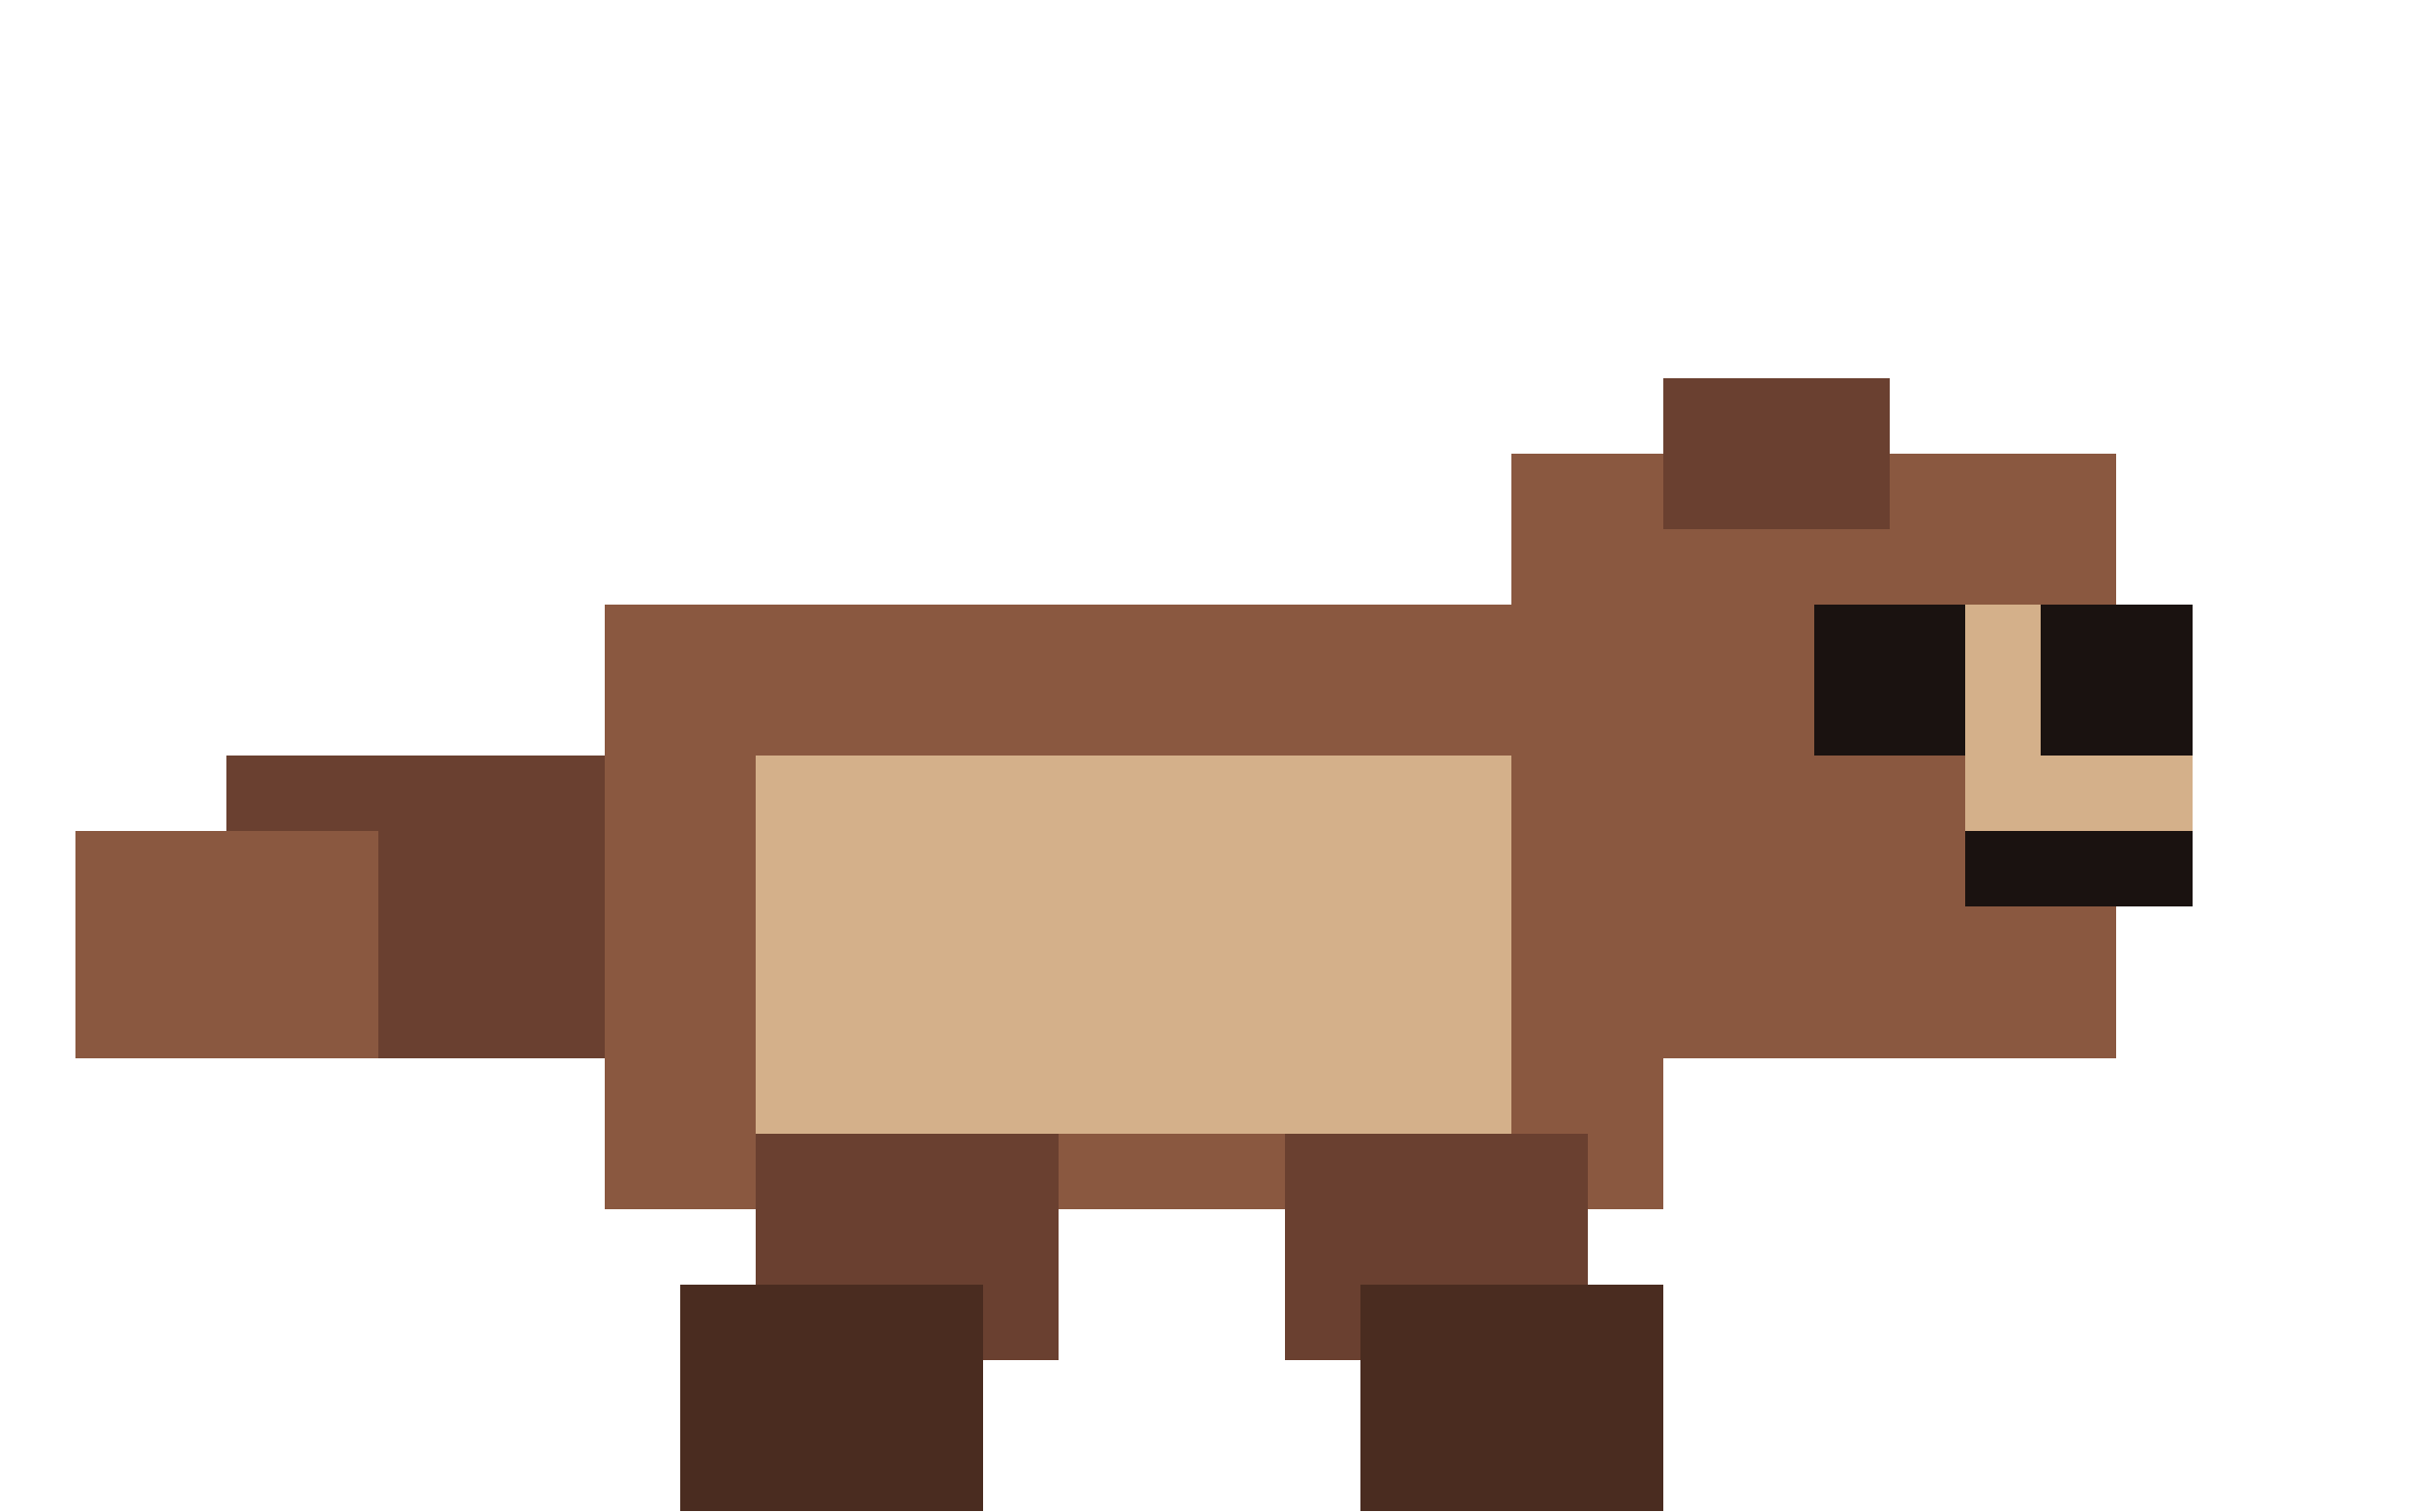
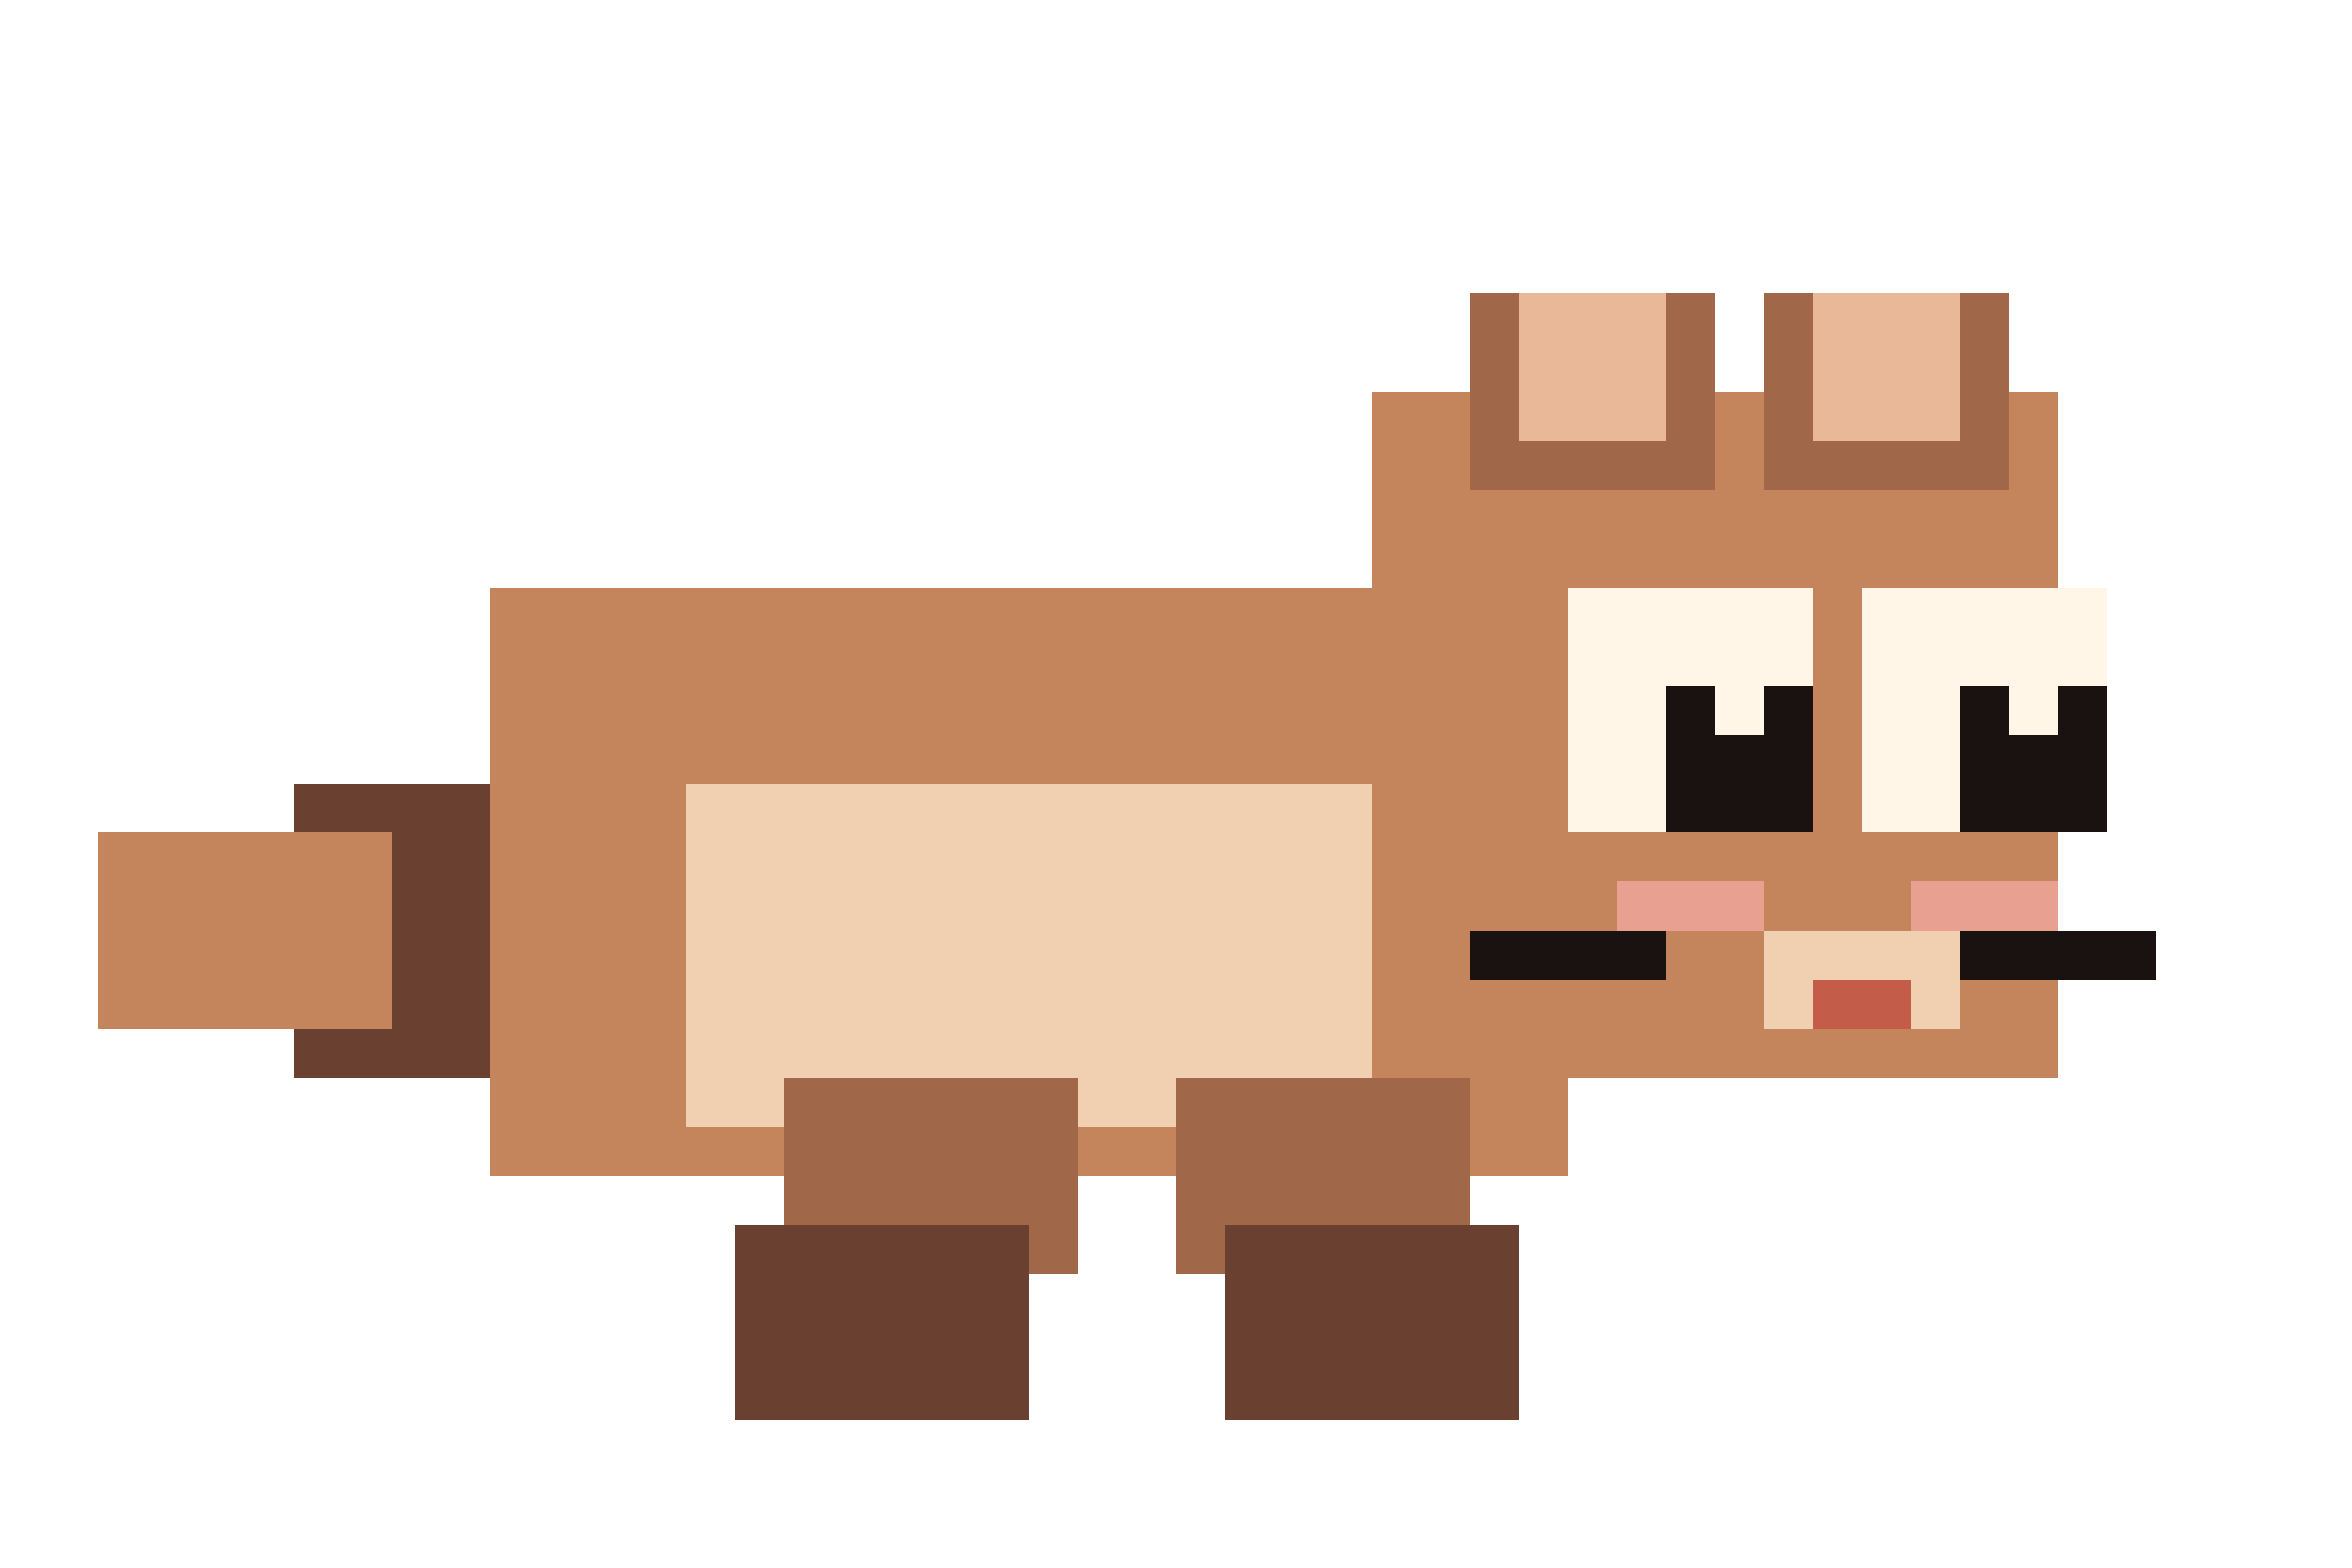
- <svg xmlns="http://www.w3.org/2000/svg" viewBox="0 0 32 20" shape-rendering="crispEdges">
-   <rect x="3" y="10" width="6" height="4" fill="#6a4030" />
-   <rect x="8" y="8" width="14" height="8" fill="#8a5840" />
-   <rect x="10" y="10" width="10" height="5" fill="#d4b08a" />
-   <rect x="20" y="6" width="8" height="8" fill="#8a5840" />
-   <rect x="26" y="8" width="3" height="3" fill="#d4b08a" />
-   <rect x="24" y="8" width="2" height="2" fill="#1a1210" />
-   <rect x="27" y="8" width="2" height="2" fill="#1a1210" />
-   <rect x="26" y="11" width="3" height="1" fill="#1a1210" />
-   <rect x="22" y="5" width="3" height="2" fill="#6a4030" />
-   <rect x="1" y="11" width="4" height="3" fill="#8a5840" />
-   <rect x="10" y="15" width="4" height="3" fill="#6a4030" />
-   <rect x="17" y="15" width="4" height="3" fill="#6a4030" />
-   <rect x="9" y="17" width="4" height="3" fill="#4a2c20" />
-   <rect x="18" y="17" width="4" height="3" fill="#4a2c20" />
+ <svg xmlns="http://www.w3.org/2000/svg" viewBox="0 0 48 32" shape-rendering="crispEdges">
+   <rect x="6" y="16" width="8" height="6" fill="#6a4030" />
+   <rect x="10" y="12" width="22" height="12" fill="#c4845c" />
+   <rect x="14" y="16" width="16" height="7" fill="#f0d0b0" />
+   <rect x="28" y="8" width="14" height="14" fill="#c4845c" />
+   <rect x="30" y="6" width="5" height="4" fill="#a06848" />
+   <rect x="36" y="6" width="5" height="4" fill="#a06848" />
+   <rect x="31" y="6" width="3" height="3" fill="#e8b898" />
+   <rect x="37" y="6" width="3" height="3" fill="#e8b898" />
+   <rect x="32" y="12" width="5" height="5" fill="#fff6e8" />
+   <rect x="38" y="12" width="5" height="5" fill="#fff6e8" />
+   <rect x="34" y="14" width="3" height="3" fill="#1a1210" />
+   <rect x="40" y="14" width="3" height="3" fill="#1a1210" />
+   <rect x="35" y="14" width="1" height="1" fill="#fff6e8" />
+   <rect x="41" y="14" width="1" height="1" fill="#fff6e8" />
+   <rect x="33" y="18" width="3" height="1" fill="#e8a090" />
+   <rect x="39" y="18" width="3" height="1" fill="#e8a090" />
+   <rect x="36" y="19" width="4" height="2" fill="#f0d0b0" />
+   <rect x="37" y="20" width="2" height="1" fill="#c45c4a" />
+   <rect x="30" y="19" width="4" height="1" fill="#1a1210" />
+   <rect x="40" y="19" width="4" height="1" fill="#1a1210" />
+   <rect x="2" y="17" width="6" height="4" fill="#c4845c" />
+   <rect x="16" y="22" width="6" height="4" fill="#a06848" />
+   <rect x="24" y="22" width="6" height="4" fill="#a06848" />
+   <rect x="15" y="25" width="6" height="4" fill="#6a4030" />
+   <rect x="25" y="25" width="6" height="4" fill="#6a4030" />
</svg>
